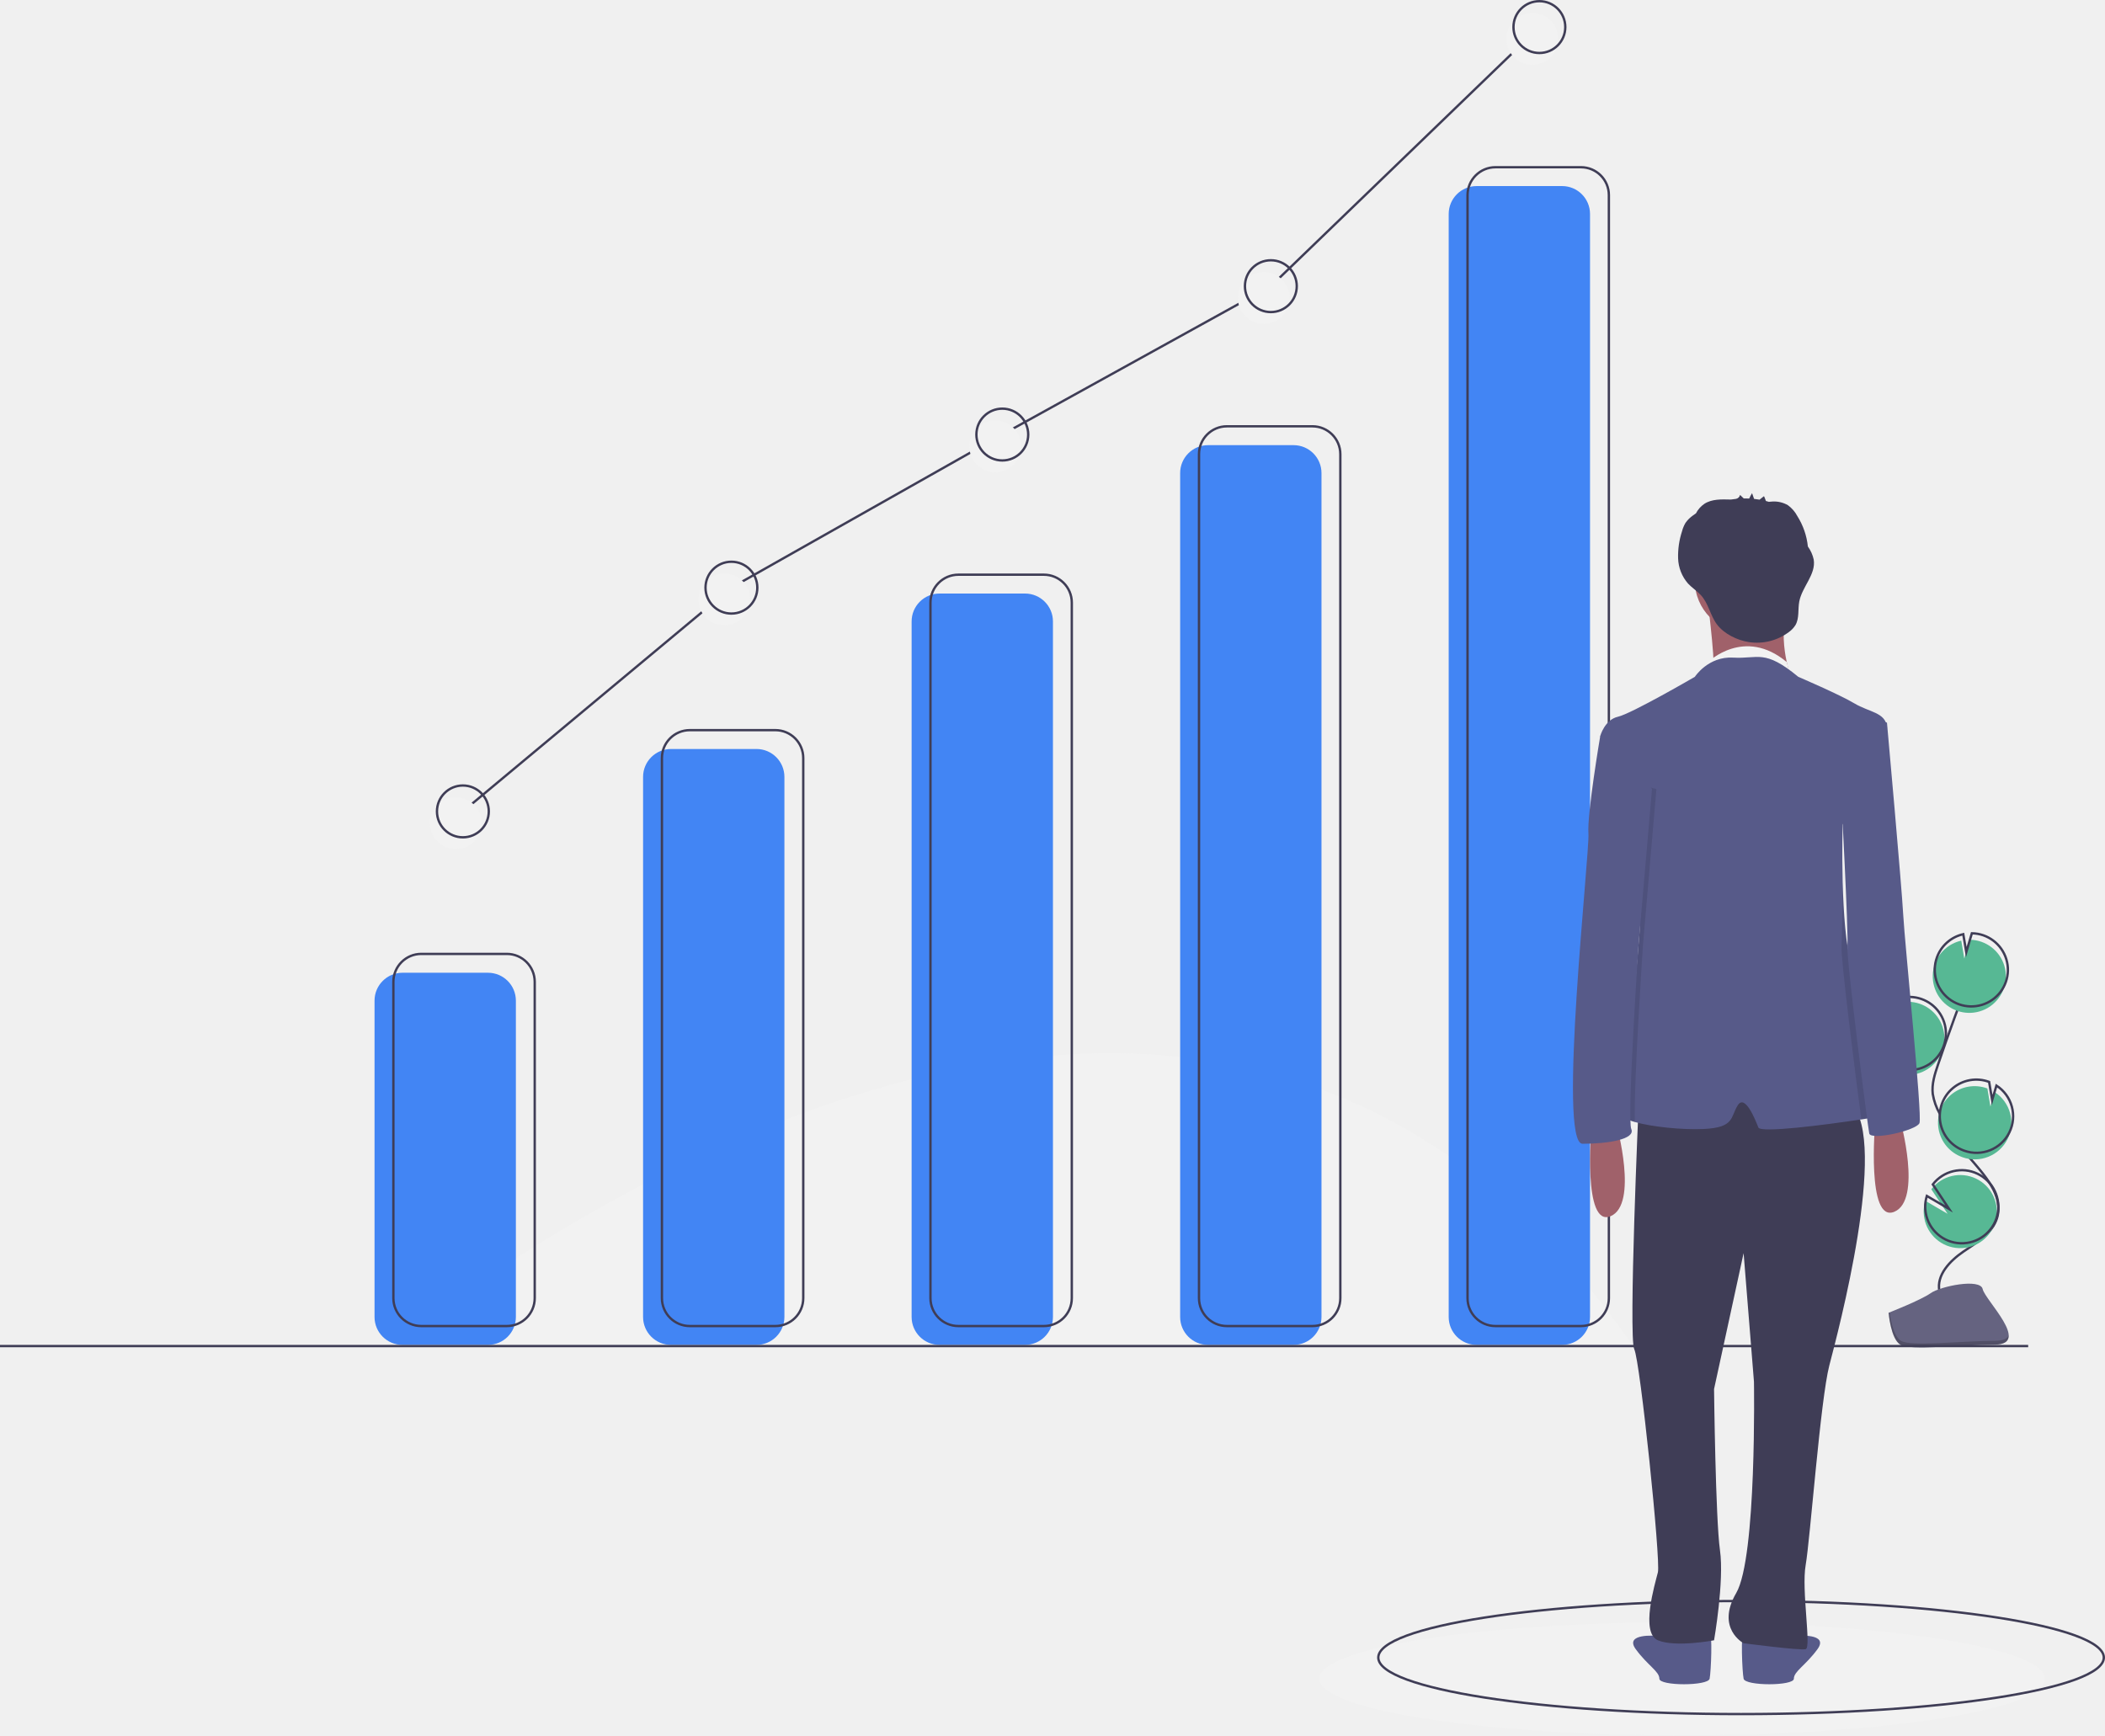
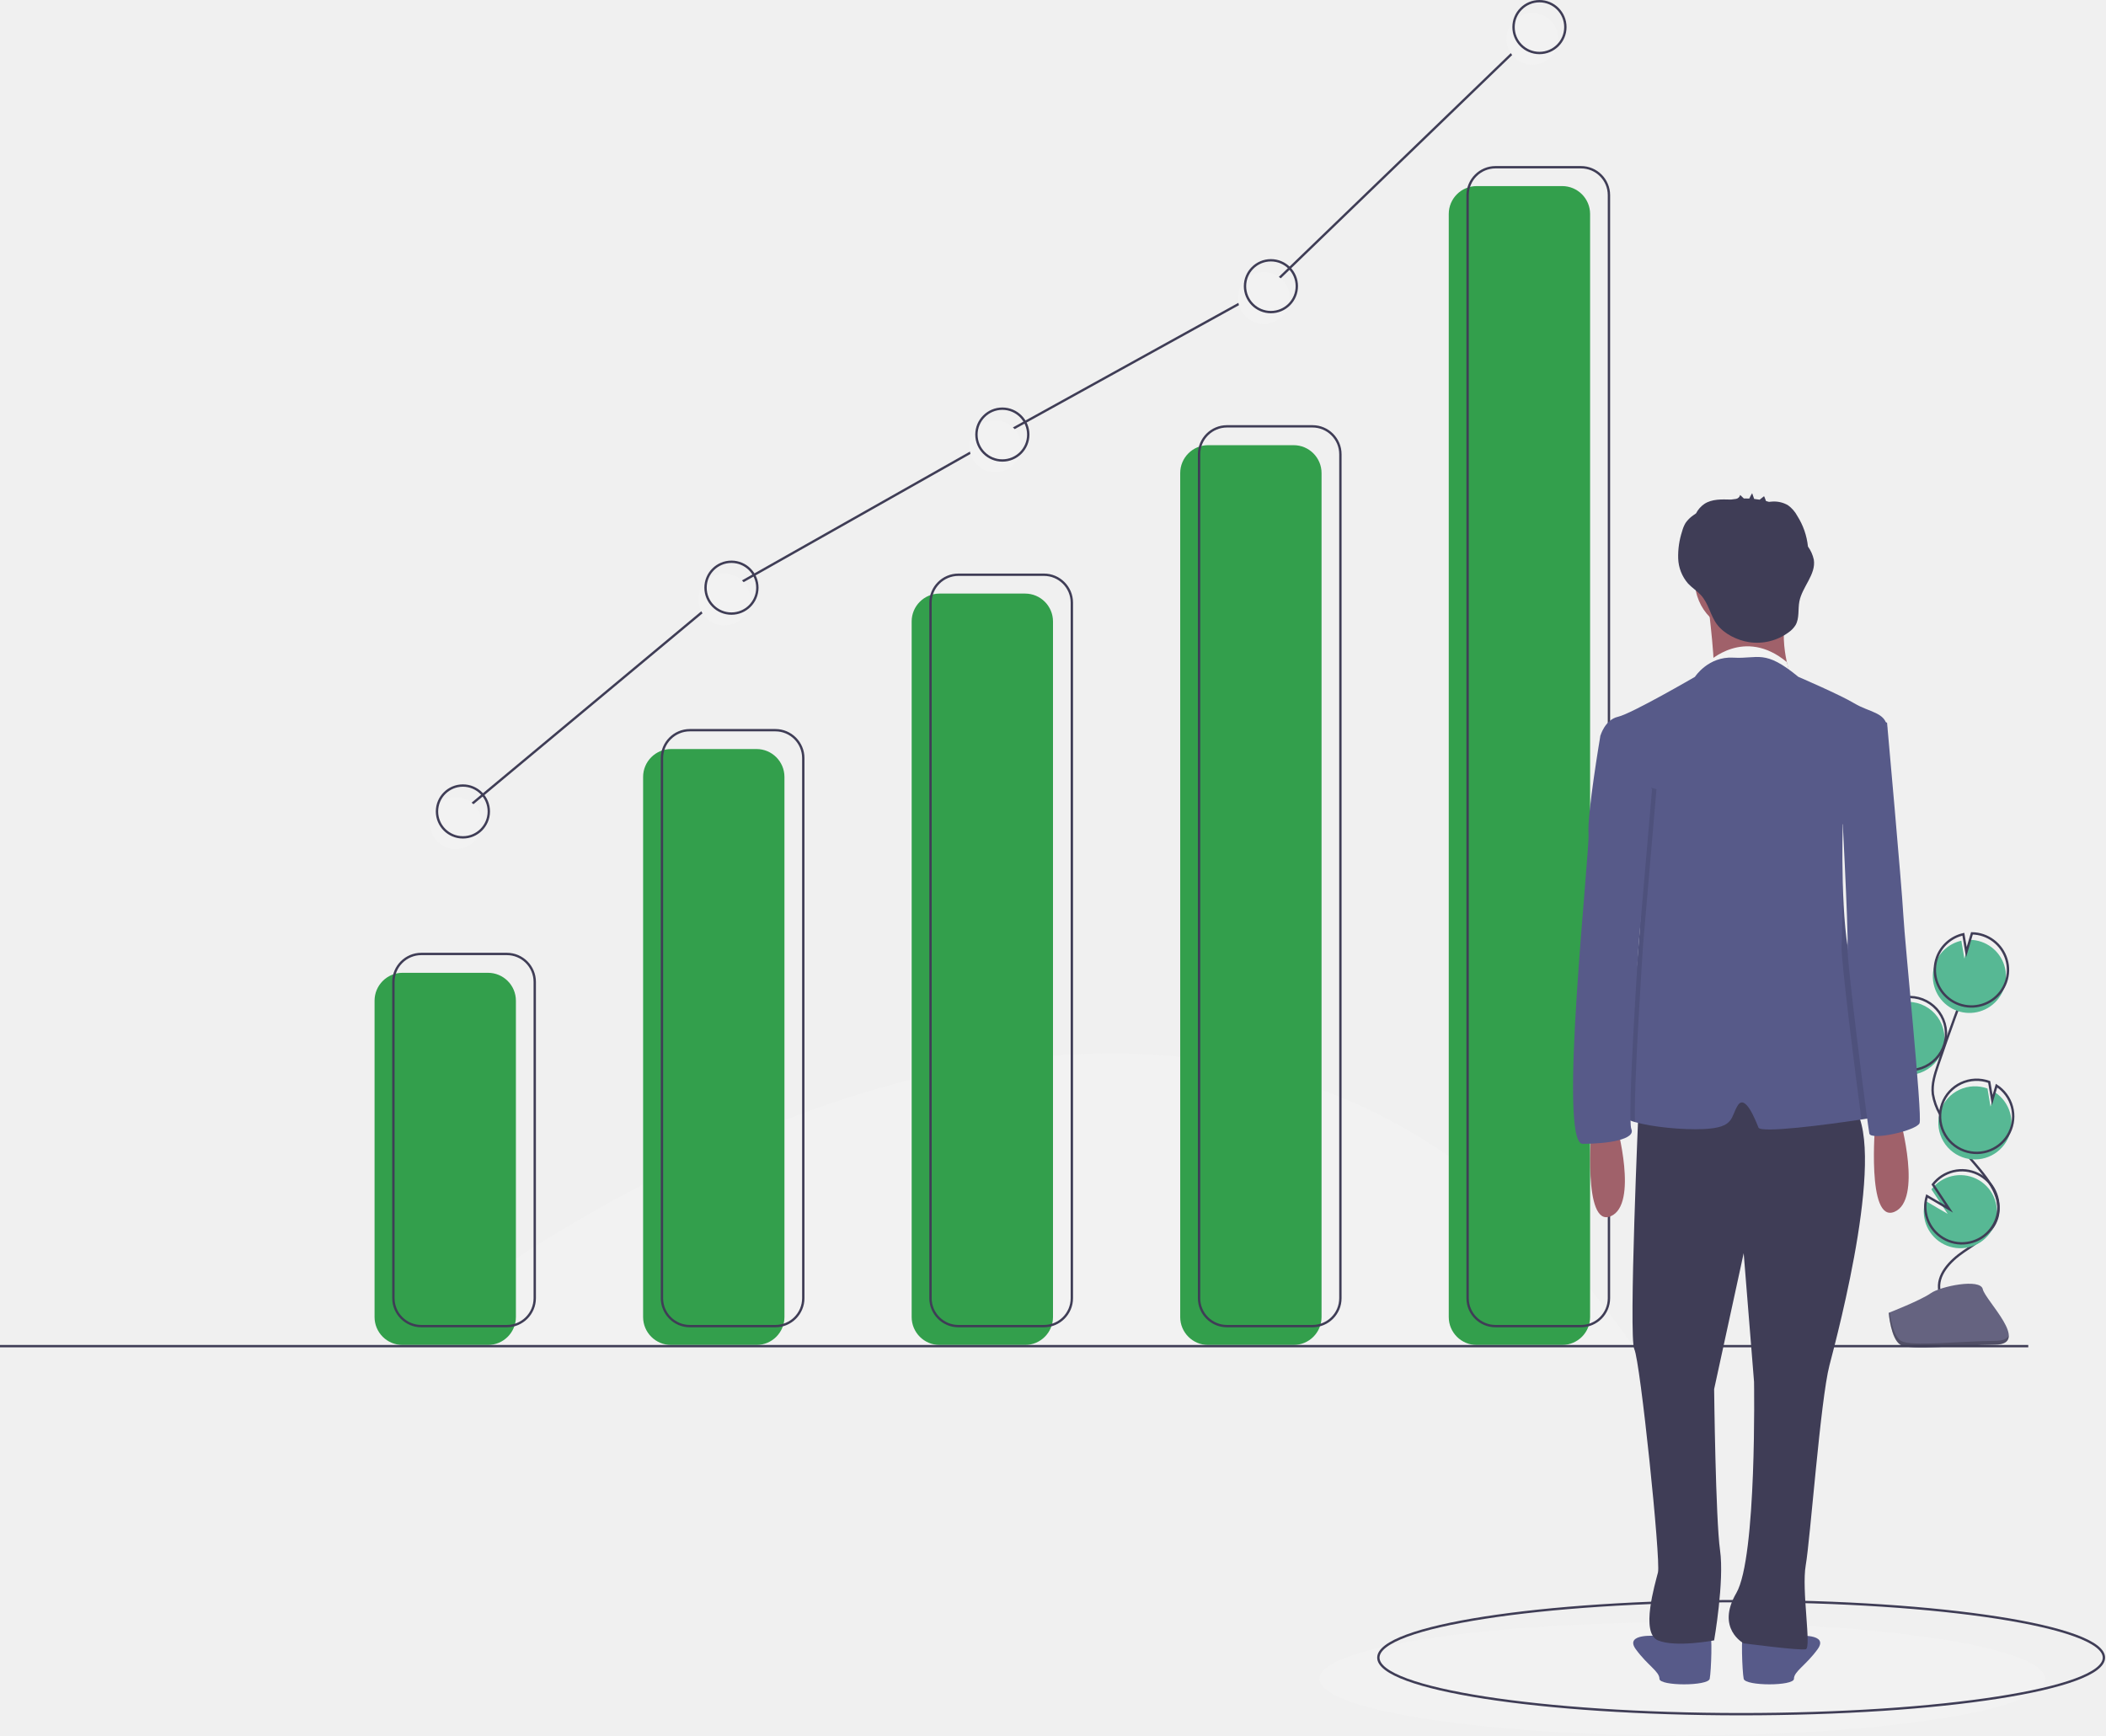
- <svg xmlns="http://www.w3.org/2000/svg" id="e9a400c3-14c4-48e9-ac4d-1e6d0c39fdb5" data-name="Layer 1" width="893.617" height="736.75" viewBox="0 0 893.617 736.75">
-   <path d="M321.941,651.875s332.5-277.5,524,0" transform="translate(-153.4415 -81.375)" fill="#f2f2f2" />
-   <ellipse cx="714.117" cy="712.75" rx="154" ry="24" fill="#f2f2f2" />
-   <ellipse cx="739.117" cy="703.75" rx="154" ry="24" fill="none" stroke="#3f3d56" stroke-miterlimit="10" />
-   <path d="M958.047,536.825a15.529,15.529,0,1,0,2.068-29.782l.389,7.993-3.781-6.85a15.47,15.47,0,0,0-7.971,8.747,15.227,15.227,0,0,0-.893,4.201A15.526,15.526,0,0,0,958.047,536.825Z" transform="translate(-153.4415 -81.375)" fill="#57b894" />
-   <path d="M976.758,629.527c-1.335-6.797,4.449-12.824,10.163-16.741s12.389-7.766,14.339-14.413c2.802-9.553-5.544-18.302-12.039-25.847a93.49,93.49,0,0,1-12.329-18.323,25.222,25.222,0,0,1-2.949-8.331c-.512-4.235.848-8.448,2.219-12.488q6.849-20.184,14.645-40.03" transform="translate(-153.4415 -81.375)" fill="none" stroke="#3f3d56" stroke-miterlimit="10" />
-   <path d="M958.686,534.767a15.529,15.529,0,1,0,2.068-29.782l.389,7.993-3.781-6.85a15.47,15.47,0,0,0-7.971,8.747,15.227,15.227,0,0,0-.893,4.201A15.526,15.526,0,0,0,958.686,534.767Z" transform="translate(-153.4415 -81.375)" fill="none" stroke="#3f3d56" stroke-miterlimit="10" />
-   <path d="M974.86,490.594a15.511,15.511,0,0,1,11.177-9.847l1.279,7.598,2.37-7.98a15.527,15.527,0,1,1-14.826,10.229Z" transform="translate(-153.4415 -81.375)" fill="#57b894" />
-   <path d="M975.713,487.85a15.511,15.511,0,0,1,11.177-9.847l1.279,7.598,2.37-7.98a15.527,15.527,0,1,1-14.826,10.229Z" transform="translate(-153.4415 -81.375)" fill="none" stroke="#3f3d56" stroke-miterlimit="10" />
-   <path d="M986.494,572.68a15.527,15.527,0,0,0,13.743-27.624L998.416,551.189l-1.292-7.688a.271.271,0,0,0-.04-.015,15.528,15.528,0,1,0-10.59,29.194Z" transform="translate(-153.4415 -81.375)" fill="#57b894" />
-   <path d="M987.233,569.901a15.527,15.527,0,0,0,13.743-27.624l-1.821,6.133-1.292-7.688a.271.271,0,0,0-.04-.015,15.528,15.528,0,1,0-10.59,29.194Z" transform="translate(-153.4415 -81.375)" fill="none" stroke="#3f3d56" stroke-miterlimit="10" />
-   <path d="M970.328,598.468a15.52,15.52,0,1,0,2.992-12.16l6.919,10.413-9.453-5.527A15.383,15.383,0,0,0,970.328,598.468Z" transform="translate(-153.4415 -81.375)" fill="#57b894" />
-   <path d="M970.968,596.41a15.52,15.52,0,1,0,2.992-12.16l6.919,10.413-9.453-5.527A15.383,15.383,0,0,0,970.968,596.41Z" transform="translate(-153.4415 -81.375)" fill="none" stroke="#3f3d56" stroke-miterlimit="10" />
-   <path d="M955.198,638.734s13.703-5.37,17.833-8.311,21.079-6.452,22.103-1.736,20.593,23.457,5.122,23.581-35.947,2.538-40.069.028S955.198,638.734,955.198,638.734Z" transform="translate(-153.4415 -81.375)" fill="#656380" />
-   <path d="M1000.533,650.627c-15.471.125-35.947,2.538-40.069.028-3.139-1.912-4.39-8.773-4.808-11.938-.29.012-.457.018-.457.018s.868,11.052,4.99,13.562,24.598.097,40.069-.028c4.466-.036,6.008-1.625,5.924-3.978C1005.56,649.712,1003.856,650.6,1000.533,650.627Z" transform="translate(-153.4415 -81.375)" opacity="0.2" />
-   <rect x="159" y="413" width="60" height="158" rx="11.851" fill="#4285f4" />
-   <rect x="273" y="318" width="60" height="253" rx="11.851" fill="#4285f4" />
-   <rect x="387" y="252" width="60" height="319" rx="11.851" fill="#4285f4" />
-   <rect x="501" y="189" width="60" height="382" rx="11.851" fill="#4285f4" />
-   <rect x="615" y="79" width="60" height="492" rx="11.851" fill="#4285f4" />
-   <rect x="167" y="405" width="60" height="158" rx="11.851" fill="none" stroke="#3f3d56" stroke-miterlimit="10" />
-   <rect x="281" y="310" width="60" height="253" rx="11.851" fill="none" stroke="#3f3d56" stroke-miterlimit="10" />
-   <rect x="395" y="244" width="60" height="319" rx="11.851" fill="none" stroke="#3f3d56" stroke-miterlimit="10" />
-   <rect x="509" y="181" width="60" height="382" rx="11.851" fill="none" stroke="#3f3d56" stroke-miterlimit="10" />
-   <rect x="623" y="71" width="60" height="492" rx="11.851" fill="none" stroke="#3f3d56" stroke-miterlimit="10" />
-   <line x1="861" y1="571.5" y2="571.5" fill="none" stroke="#3f3d56" stroke-miterlimit="10" />
-   <path d="M960.145,556.951s9.411,33.879-2.51,38.898-8.156-37.643-8.156-37.643Z" transform="translate(-153.4415 -81.375)" fill="#a0616a" />
-   <path d="M874.82,774.028s-8.783-.627-11.92,1.255a7.571,7.571,0,0,1-6.274.627s-13.803-1.255-8.783,5.647S857.88,790.968,857.88,794.104s20.704,3.137,21.331,0,1.255-19.449,0-20.076S874.82,774.028,874.82,774.028Z" transform="translate(-153.4415 -81.375)" fill="#575a89" />
-   <path d="M898.033,774.028s8.783-.627,11.92,1.255a7.571,7.571,0,0,0,6.274.627s13.803-1.255,8.783,5.647-10.038,9.411-10.038,12.548-20.704,3.137-21.331,0-1.255-19.449,0-20.076S898.033,774.028,898.033,774.028Z" transform="translate(-153.4415 -81.375)" fill="#575a89" />
-   <path d="M849.097,550.05s-4.392,99.128-1.882,104.147,11.293,89.717,10.038,94.736-7.529,25.723,0,28.86,23.841,0,23.841,0,4.392-25.096,2.51-38.271-2.51-68.386-2.51-68.386l12.548-57.72,4.392,54.583s1.255,74.659-7.529,89.717,3.137,21.331,3.137,21.331,23.841,3.137,26.35,2.51-1.882-25.096,0-35.761,6.274-70.268,10.038-84.698,25.096-94.736,9.411-111.048S849.097,550.05,849.097,550.05Z" transform="translate(-153.4415 -81.375)" fill="#3f3d56" />
-   <circle cx="741.455" cy="246.579" r="21.959" fill="#a0616a" />
-   <path d="M878.584,337.992s3.764,30.115,1.882,30.742,33.252,0,33.252,0-6.901-18.194,0-32.624Z" transform="translate(-153.4415 -81.375)" fill="#a0616a" />
-   <path d="M878.584,362.46s15.291-15.057,33.369,0l1.17,4.488-9.443-.097H878.584Z" transform="translate(-153.4415 -81.375)" fill="#f2f2f2" />
-   <path d="M953.243,555.069c-1.449.289-5.0.878-9.63,1.581-15.415,2.328-42.731,5.854-43.698,3.438-1.255-3.137-5.647-14.43-8.783-9.411s-1.255,9.411-14.43,10.038c-8.965.427-21.996-.891-29.211-2.961-3.388-.972-5.496-2.108-5.295-3.313.627-3.764,7.529-75.287,7.529-82.188s2.51-40.153,2.51-40.153l-18.031-35.479-1.418-2.792s1.882-6.901,7.529-8.156S872.937,368.734,872.937,368.734s5.647-8.783,16.312-8.156,13.175-3.764,27.605,8.156c0,0,17.567,7.529,23.841,11.293s13.175,3.764,13.803,10.038c.125,1.261-.558,3.689-1.732,6.757-4.298,11.243-15.158,31.137-16.858,34.237-.151.27-.232.414-.232.414s-.326,11.28.019,24.487v.031c.339,12.667,1.292,27.103,3.745,35.084C944.46,507.387,959.517,553.814,953.243,555.069Z" transform="translate(-153.4415 -81.375)" fill="#575a89" />
-   <path d="M923.402,318.94a14.958,14.958,0,0,0-2.482-5.546,29.963,29.963,0,0,0-4.473-12.905,13.54,13.54,0,0,0-4.007-4.625,11.83,11.83,0,0,0-6.305-1.572c-.4-.007-1.12.115-1.769.144-.415-.128-.833-.243-1.253-.351-.245-.545-.73-2.133-.866-2.025l-1.83,1.454c-.774-.134-1.551-.239-2.332-.322q-.426-1.216-.852-2.431a16.661,16.661,0,0,0-1.209,2.272q-1.165-.057-2.332-.04l-1.555-1.494a2.193,2.193,0,0,1-1.715,1.68c-.716.073-1.428.169-2.138.284-.058-0-.116,0-.173-.001-3.829-.096-7.95-.267-11.152,1.835a10.989,10.989,0,0,0-3.55,4.029c-.392.266-.785.531-1.166.814a12.748,12.748,0,0,0-3.285,3.256,13.809,13.809,0,0,0-1.453,3.522,33.761,33.761,0,0,0-1.673,11.534A17.117,17.117,0,0,0,870.04,329.133c1.642,1.765,3.73,3.068,5.375,4.83,3.386,3.629,4.021,8.691,6.917,12.531,3.064,4.062,8.655,6.734,13.565,7.5a22.66,22.66,0,0,0,16.88-4.21,10.443,10.443,0,0,0,2.874-3.013c1.704-2.948.982-6.653,1.615-9.999C918.453,330.501,924.438,325.238,923.402,318.94Z" transform="translate(-153.4415 -81.375)" fill="#3f3d56" />
-   <path d="M839.686,558.833s9.411,33.879-2.51,38.898-8.156-37.643-8.156-37.643Z" transform="translate(-153.4415 -81.375)" fill="#a0616a" />
-   <path d="M850.972,481.953s-4.116,61.083-3.482,75.801c-3.388-.972-5.496-2.108-5.295-3.313.627-3.764,7.529-75.287,7.529-82.188s2.51-40.153,2.51-40.153l-18.031-35.479c.289-1.757.464-2.792.464-2.792l9.097,19.135,12.861,3.451Z" transform="translate(-153.4415 -81.375)" opacity="0.1" />
-   <path d="M837.176,390.065l-4.392,3.764s-5.647,33.252-5.019,41.408-13.175,131.752-2.51,131.752,22.586-1.882,20.704-6.274,3.133-78.762,3.133-78.762l5.65-65.537Z" transform="translate(-153.4415 -81.375)" fill="#575a89" />
-   <path d="M952.767,396.822c-4.298,11.243-15.158,31.137-16.858,34.237.05-8.024.082-13.702.082-13.702l13.175-26.978,2.823-2.196S952.29,391.502,952.767,396.822Z" transform="translate(-153.4415 -81.375)" opacity="0.1" />
-   <path d="M953.243,555.069c-1.449.289-5.0.878-9.63,1.581-2.403-17.768-8.827-68.862-8.42-73.674.201-2.372.37-14.091.502-26.984.339,12.667,1.292,27.103,3.745,35.084C944.46,507.387,959.517,553.814,953.243,555.069Z" transform="translate(-153.4415 -81.375)" opacity="0.1" />
-   <path d="M945.087,385.673l9.411,2.51s6.274,69.64,6.901,81.561,8.156,85.325,6.901,88.462-20.704,7.529-21.331,4.392-9.748-73.921-9.266-79.623-2.655-64.677-2.655-64.677Z" transform="translate(-153.4415 -81.375)" fill="#575a89" />
-   <polyline points="196.5 344.5 310.5 249.5 425.5 184.5 539.5 121.5 653.5 11.5" fill="none" stroke="#3f3d56" stroke-miterlimit="10" />
-   <circle cx="193.5" cy="349.5" r="11" fill="#f2f2f2" />
-   <circle cx="307.5" cy="254.5" r="11" fill="#f2f2f2" />
-   <circle cx="422.5" cy="189.5" r="11" fill="#f2f2f2" />
-   <circle cx="536.5" cy="126.5" r="11" fill="#f2f2f2" />
-   <circle cx="650.5" cy="16.5" r="11" fill="#f2f2f2" />
-   <circle cx="196.5" cy="344.5" r="11" fill="none" stroke="#3f3d56" stroke-miterlimit="10" />
-   <circle cx="310.5" cy="249.5" r="11" fill="none" stroke="#3f3d56" stroke-miterlimit="10" />
-   <circle cx="425.5" cy="184.5" r="11" fill="none" stroke="#3f3d56" stroke-miterlimit="10" />
-   <circle cx="539.5" cy="121.5" r="11" fill="none" stroke="#3f3d56" stroke-miterlimit="10" />
-   <circle cx="653.5" cy="11.5" r="11" fill="none" stroke="#3f3d56" stroke-miterlimit="10" />
+ <svg xmlns="http://www.w3.org/2000/svg" width="894" height="737" viewBox="0 0 894 737" fill="none">
+   <g clip-path="url(#clip0)">
+     <path d="M168.5 570.5C168.5 570.5 501 293 692.5 570.5Z" fill="#F2F2F2" />
+     <path d="M714.117 736.75C799.169 736.75 868.117 726.005 868.117 712.75C868.117 699.495 799.169 688.75 714.117 688.75C629.065 688.75 560.117 699.495 560.117 712.75C560.117 726.005 629.065 736.75 714.117 736.75Z" fill="#F2F2F2" />
+     <path d="M739.117 727.75C824.169 727.75 893.117 717.005 893.117 703.75C893.117 690.495 824.169 679.75 739.117 679.75C654.065 679.75 585.117 690.495 585.117 703.75C585.117 717.005 654.065 727.75 739.117 727.75Z" stroke="#3F3D56" stroke-miterlimit="10" />
+     <path d="M804.605 455.45C806.866 456.272 809.286 456.557 811.675 456.284C814.065 456.011 816.358 455.186 818.374 453.876C820.391 452.565 822.075 450.804 823.295 448.731C824.514 446.658 825.236 444.331 825.403 441.931C825.569 439.532 825.176 437.127 824.255 434.906C823.333 432.684 821.908 430.707 820.093 429.13C818.277 427.554 816.119 426.42 813.791 425.819C811.462 425.219 809.026 425.167 806.673 425.668L807.062 433.661L803.281 426.811C799.569 428.555 796.702 431.701 795.309 435.558C794.815 436.909 794.514 438.323 794.416 439.758C794.177 443.126 795.043 446.48 796.882 449.311C798.72 452.143 801.432 454.298 804.605 455.45V455.45Z" fill="#57B894" />
+     <path d="M823.316 548.152C821.982 541.354 827.766 535.328 833.479 531.411C839.193 527.494 845.869 523.645 847.818 516.998C850.62 507.445 842.274 498.696 835.779 491.151C830.96 485.552 826.821 479.401 823.45 472.828C821.985 470.246 820.986 467.426 820.501 464.497C819.989 460.262 821.35 456.048 822.72 452.009C827.286 438.553 832.168 425.21 837.366 411.979" stroke="#3F3D56" stroke-miterlimit="10" />
+     <path d="M805.245 453.392C807.505 454.214 809.925 454.499 812.315 454.226C814.704 453.953 816.997 453.129 819.014 451.818C821.03 450.507 822.715 448.746 823.934 446.673C825.154 444.601 825.875 442.273 826.042 439.874C826.209 437.474 825.816 435.069 824.894 432.848C823.973 430.627 822.548 428.65 820.732 427.073C818.916 425.496 816.759 424.362 814.43 423.762C812.101 423.161 809.665 423.109 807.313 423.61L807.702 431.603L803.92 424.753C800.209 426.497 797.342 429.643 795.949 433.5C795.454 434.851 795.153 436.265 795.056 437.7C794.817 441.068 795.682 444.422 797.521 447.254C799.36 450.085 802.071 452.24 805.245 453.392V453.392Z" stroke="#3F3D56" stroke-miterlimit="10" />
+     <path d="M821.418 409.219C822.305 406.771 823.794 404.587 825.747 402.866C827.701 401.145 830.056 399.943 832.595 399.372L833.874 406.97L836.244 398.99C839.536 399.039 842.726 400.132 845.356 402.112C847.985 404.093 849.917 406.857 850.872 410.007C851.828 413.157 851.758 416.529 850.672 419.637C849.586 422.744 847.541 425.426 844.832 427.295C842.122 429.164 838.889 430.124 835.599 430.036C832.308 429.948 829.131 428.817 826.525 426.805C823.92 424.794 822.021 422.006 821.103 418.845C820.185 415.684 820.296 412.313 821.418 409.219H821.418Z" fill="#57B894" />
+     <path d="M822.271 406.475C823.158 404.028 824.647 401.843 826.6 400.122C828.553 398.401 830.908 397.2 833.448 396.628L834.727 404.226L837.097 396.246C840.388 396.295 843.579 397.388 846.208 399.369C848.837 401.349 850.769 404.114 851.725 407.264C852.681 410.413 852.61 413.785 851.525 416.893C850.439 420 848.394 422.682 845.684 424.552C842.975 426.421 839.742 427.381 836.451 427.293C833.161 427.205 829.984 426.073 827.378 424.061C824.773 422.05 822.874 419.262 821.956 416.101C821.038 412.94 821.148 409.569 822.271 406.475V406.475Z" stroke="#3F3D56" stroke-miterlimit="10" />
+     <path d="M833.053 491.305C836.638 492.605 840.575 492.541 844.115 491.125C847.656 489.708 850.551 487.039 852.249 483.625C853.948 480.211 854.331 476.292 853.325 472.613C852.319 468.935 849.995 465.756 846.796 463.681L844.975 469.814L843.683 462.126C843.67 462.12 843.657 462.115 843.643 462.111C841.727 461.416 839.691 461.105 837.654 461.196C835.617 461.287 833.618 461.778 831.771 462.642C829.924 463.506 828.265 464.725 826.889 466.23C825.513 467.735 824.447 469.496 823.751 471.413C823.056 473.33 822.745 475.365 822.836 477.402C822.927 479.439 823.419 481.438 824.282 483.285C825.146 485.133 826.365 486.791 827.87 488.167C829.375 489.544 831.136 490.61 833.053 491.305V491.305Z" fill="#57B894" />
+     <path d="M833.792 488.526C837.376 489.826 841.314 489.762 844.854 488.346C848.394 486.929 851.29 484.26 852.988 480.846C854.687 477.432 855.069 473.512 854.064 469.834C853.058 466.156 850.734 462.977 847.535 460.902L845.713 467.035L844.422 459.347C844.409 459.341 844.396 459.336 844.382 459.332C840.511 457.928 836.24 458.119 832.51 459.863C828.779 461.607 825.894 464.762 824.49 468.634C823.086 472.505 823.277 476.776 825.021 480.506C826.766 484.237 829.92 487.122 833.792 488.526V488.526Z" stroke="#3F3D56" stroke-miterlimit="10" />
+     <path d="M816.887 517.093C817.503 520.6 819.306 523.788 821.995 526.124C824.683 528.459 828.092 529.799 831.651 529.918C835.209 530.038 838.701 528.931 841.54 526.782C844.379 524.633 846.393 521.573 847.244 518.115C848.095 514.658 847.731 511.013 846.213 507.792C844.696 504.571 842.117 501.969 838.909 500.424C835.701 498.879 832.059 498.484 828.594 499.304C825.13 500.125 822.053 502.113 819.879 504.933L826.798 515.347L817.344 509.82C816.611 512.172 816.454 514.667 816.887 517.093V517.093Z" fill="#57B894" />
+     <path d="M817.526 515.035C818.143 518.542 819.946 521.731 822.634 524.066C825.322 526.401 828.731 527.741 832.29 527.861C835.849 527.98 839.34 526.873 842.179 524.724C845.019 522.575 847.032 519.515 847.883 516.058C848.734 512.6 848.37 508.955 846.853 505.734C845.335 502.513 842.756 499.912 839.548 498.366C836.34 496.821 832.699 496.426 829.234 497.247C825.769 498.068 822.692 500.055 820.519 502.875L827.437 513.289L817.984 507.762C817.251 510.115 817.094 512.609 817.526 515.035V515.035Z" stroke="#3F3D56" stroke-miterlimit="10" />
+     <path d="M801.757 557.359C801.757 557.359 815.46 551.989 819.589 549.048C823.719 546.107 840.668 542.596 841.693 547.312C842.717 552.028 862.286 570.769 846.815 570.894C831.344 571.018 810.868 573.432 806.746 570.921C802.625 568.41 801.757 557.359 801.757 557.359Z" fill="#656380" />
+     <path opacity="0.2" d="M847.091 569.252C831.62 569.377 811.144 571.79 807.022 569.279C803.883 567.367 802.633 560.506 802.214 557.341C801.924 557.353 801.757 557.359 801.757 557.359C801.757 557.359 802.625 568.41 806.746 570.921C810.868 573.432 831.344 571.018 846.815 570.894C851.281 570.858 852.823 569.269 852.739 566.915C852.118 568.337 850.415 569.225 847.091 569.252Z" fill="black" />
+     <path d="M207.149 413H170.851C164.306 413 159 418.306 159 424.851V559.149C159 565.694 164.306 571 170.851 571H207.149C213.694 571 219 565.694 219 559.149V424.851C219 418.306 213.694 413 207.149 413Z" fill="#339F4C" />
+     <path d="M321.149 318H284.851C278.306 318 273 323.306 273 329.851V559.149C273 565.694 278.306 571 284.851 571H321.149C327.694 571 333 565.694 333 559.149V329.851C333 323.306 327.694 318 321.149 318Z" fill="#339F4C" />
+     <path d="M435.149 252H398.851C392.306 252 387 257.306 387 263.851V559.149C387 565.694 392.306 571 398.851 571H435.149C441.694 571 447 565.694 447 559.149V263.851C447 257.306 441.694 252 435.149 252Z" fill="#339F4C" />
+     <path d="M549.149 189H512.851C506.306 189 501 194.306 501 200.851V559.149C501 565.694 506.306 571 512.851 571H549.149C555.694 571 561 565.694 561 559.149V200.851C561 194.306 555.694 189 549.149 189Z" fill="#339F4C" />
+     <path d="M663.149 79H626.851C620.306 79 615 84.306 615 90.85V559.149C615 565.694 620.306 571 626.851 571H663.149C669.694 571 675 565.694 675 559.149V90.85C675 84.306 669.694 79 663.149 79Z" fill="#339F4C" />
+     <path d="M215.149 405H178.851C172.306 405 167 410.306 167 416.851V551.149C167 557.694 172.306 563 178.851 563H215.149C221.694 563 227 557.694 227 551.149V416.851C227 410.306 221.694 405 215.149 405Z" stroke="#3F3D56" stroke-miterlimit="10" />
+     <path d="M329.149 310H292.851C286.306 310 281 315.306 281 321.851V551.149C281 557.694 286.306 563 292.851 563H329.149C335.694 563 341 557.694 341 551.149V321.851C341 315.306 335.694 310 329.149 310Z" stroke="#3F3D56" stroke-miterlimit="10" />
+     <path d="M443.149 244H406.851C400.306 244 395 249.306 395 255.851V551.149C395 557.694 400.306 563 406.851 563H443.149C449.694 563 455 557.694 455 551.149V255.851C455 249.306 449.694 244 443.149 244Z" stroke="#3F3D56" stroke-miterlimit="10" />
+     <path d="M557.149 181H520.851C514.306 181 509 186.306 509 192.851V551.149C509 557.694 514.306 563 520.851 563H557.149C563.694 563 569 557.694 569 551.149V192.851C569 186.306 563.694 181 557.149 181Z" stroke="#3F3D56" stroke-miterlimit="10" />
+     <path d="M671.149 71H634.851C628.306 71 623 76.306 623 82.85V551.149C623 557.694 628.306 563 634.851 563H671.149C677.694 563 683 557.694 683 551.149V82.85C683 76.306 677.694 71 671.149 71Z" stroke="#3F3D56" stroke-miterlimit="10" />
+     <path d="M861 571.5H0" stroke="#3F3D56" stroke-miterlimit="10" />
+     <path d="M806.703 475.576C806.703 475.576 816.114 509.455 804.194 514.474C792.273 519.493 796.038 476.831 796.038 476.831L806.703 475.576Z" fill="#A0616A" />
+     <path d="M721.378 692.653C721.378 692.653 712.595 692.026 709.458 693.908C708.518 694.457 707.472 694.797 706.389 694.906C705.306 695.014 704.213 694.888 703.184 694.535C703.184 694.535 689.381 693.28 694.4 700.182C699.419 707.083 704.439 709.592 704.439 712.729C704.439 715.866 725.142 715.866 725.77 712.729C726.397 709.592 727.025 693.28 725.77 692.653C724.515 692.026 721.378 692.653 721.378 692.653Z" fill="#575A89" />
+     <path d="M744.592 692.653C744.592 692.653 753.375 692.026 756.512 693.908C757.451 694.457 758.498 694.797 759.581 694.906C760.663 695.014 761.756 694.888 762.786 694.535C762.786 694.535 776.588 693.28 771.569 700.182C766.55 707.083 761.531 709.593 761.531 712.729C761.531 715.866 740.827 715.866 740.2 712.729C739.572 709.593 738.945 693.28 740.2 692.653C741.455 692.026 744.592 692.653 744.592 692.653Z" fill="#575A89" />
+     <path d="M695.655 468.675C695.655 468.675 691.263 567.802 693.773 572.821C696.283 577.841 705.066 662.538 703.811 667.557C702.556 672.577 696.283 693.28 703.811 696.417C711.34 699.554 727.652 696.417 727.652 696.417C727.652 696.417 732.044 671.322 730.162 658.147C728.279 644.971 727.652 589.761 727.652 589.761L740.2 532.041L744.592 586.624C744.592 586.624 745.846 661.283 737.063 676.341C728.279 691.398 740.2 697.672 740.2 697.672C740.2 697.672 764.041 700.809 766.55 700.182C769.06 699.554 764.668 675.086 766.55 664.42C768.432 653.755 772.824 594.153 776.588 579.723C780.353 565.293 801.684 484.987 785.999 468.675C770.315 452.363 695.655 468.675 695.655 468.675Z" fill="#3F3D56" />
+     <path d="M741.455 268.537C753.582 268.537 763.413 258.706 763.413 246.579C763.413 234.451 753.582 224.62 741.455 224.62C729.327 224.62 719.496 234.451 719.496 246.579C719.496 258.706 729.327 268.537 741.455 268.537Z" fill="#A0616A" />
+     <path d="M725.142 256.617C725.142 256.617 728.907 286.732 727.025 287.359C725.142 287.986 760.276 287.359 760.276 287.359C760.276 287.359 753.375 269.165 760.276 254.735L725.142 256.617Z" fill="#A0616A" />
+     <path d="M725.142 281.085C725.142 281.085 740.434 266.028 758.511 281.085L759.681 285.573L750.238 285.477H725.142V281.085Z" fill="#F2F2F2" />
+     <path d="M799.802 473.694C798.353 473.982 794.802 474.572 790.171 475.275C774.757 477.602 747.44 481.128 746.474 478.713C745.219 475.576 740.827 464.283 737.69 469.302C734.553 474.321 736.435 478.713 723.26 479.34C714.295 479.767 701.264 478.449 694.049 476.379C690.661 475.407 688.553 474.271 688.754 473.066C689.381 469.302 696.282 397.78 696.282 390.878C696.282 383.977 698.792 350.725 698.792 350.725L680.761 315.246L679.343 312.455C679.343 312.455 681.225 305.553 686.872 304.298C692.518 303.044 719.496 287.359 719.496 287.359C719.496 287.359 725.142 278.576 735.808 279.203C746.474 279.83 748.983 275.439 763.413 287.359C763.413 287.359 780.98 294.888 787.254 298.652C793.528 302.416 800.429 302.416 801.057 308.69C801.182 309.951 800.498 312.379 799.325 315.447C795.027 326.69 784.167 346.585 782.467 349.684C782.316 349.954 782.235 350.098 782.235 350.098C782.235 350.098 781.909 361.378 782.254 374.585V374.616C782.593 387.283 783.546 401.72 785.999 409.7C791.018 426.012 806.076 472.439 799.802 473.694Z" fill="#575A89" />
+     <path d="M769.961 237.565C769.522 235.566 768.677 233.678 767.479 232.019C767.002 227.43 765.471 223.014 763.006 219.114C762.041 217.287 760.67 215.705 758.999 214.489C757.085 213.387 754.901 212.842 752.694 212.917C752.294 212.91 751.574 213.032 750.925 213.061C750.511 212.933 750.092 212.818 749.673 212.71C749.428 212.166 748.942 210.578 748.807 210.685L746.977 212.139C746.204 212.005 745.426 211.9 744.646 211.817C744.362 211.006 744.078 210.196 743.793 209.385C743.332 210.11 742.928 210.87 742.585 211.657C741.808 211.619 741.03 211.606 740.253 211.617L738.698 210.123C738.606 210.54 738.395 210.921 738.09 211.219C737.786 211.518 737.401 211.721 736.982 211.804C736.267 211.877 735.554 211.973 734.844 212.087C734.786 212.087 734.727 212.087 734.671 212.086C730.841 211.99 726.721 211.819 723.518 213.921C722.02 214.95 720.8 216.334 719.968 217.95C719.576 218.217 719.183 218.481 718.802 218.764C717.518 219.64 716.404 220.744 715.517 222.02C714.872 223.121 714.383 224.307 714.064 225.542C712.842 229.261 712.276 233.163 712.391 237.076C712.522 241.015 714.008 244.788 716.599 247.758C718.241 249.523 720.329 250.826 721.973 252.589C725.36 256.218 725.994 261.279 728.891 265.119C731.954 269.181 737.546 271.853 742.456 272.62C745.408 273.064 748.42 272.922 751.317 272.199C754.213 271.477 756.939 270.189 759.337 268.41C760.487 267.608 761.465 266.583 762.211 265.396C763.915 262.448 763.193 258.743 763.825 255.397C765.012 249.126 770.997 243.863 769.961 237.565Z" fill="#3F3D56" />
+     <path d="M686.244 477.458C686.244 477.458 695.655 511.337 683.735 516.356C671.814 521.376 675.579 478.713 675.579 478.713L686.244 477.458Z" fill="#A0616A" />
+     <path opacity="0.1" d="M697.531 400.578C697.531 400.578 693.415 461.66 694.049 476.379C690.661 475.407 688.553 474.271 688.754 473.066C689.381 469.302 696.283 397.78 696.283 390.878C696.283 383.977 698.792 350.725 698.792 350.725L680.761 315.246C681.049 313.49 681.225 312.455 681.225 312.455L690.322 331.59L703.184 335.041L697.531 400.578Z" fill="black" />
+     <path d="M683.735 308.69L679.343 312.455C679.343 312.455 673.696 345.706 674.324 353.862C674.951 362.018 661.149 485.614 671.814 485.614C682.48 485.614 694.4 483.732 692.518 479.34C690.636 474.949 695.651 400.578 695.651 400.578L701.302 335.041L683.735 308.69Z" fill="#575A89" />
+     <path opacity="0.1" d="M799.325 315.447C795.027 326.69 784.167 346.585 782.467 349.684C782.517 341.66 782.549 335.982 782.549 335.982L795.724 309.004L798.547 306.808C798.547 306.808 798.848 310.127 799.325 315.447Z" fill="black" />
+     <path opacity="0.1" d="M799.802 473.694C798.353 473.982 794.802 474.572 790.171 475.275C787.769 457.507 781.344 406.413 781.752 401.6C781.953 399.229 782.122 387.509 782.254 374.616C782.593 387.283 783.546 401.72 785.999 409.7C791.018 426.012 806.076 472.439 799.802 473.694Z" fill="black" />
+     <path d="M791.646 304.298L801.057 306.808C801.057 306.808 807.331 376.448 807.958 388.369C808.585 400.289 816.114 473.694 814.859 476.831C813.604 479.968 794.155 484.359 793.528 481.223C792.901 478.086 783.78 407.301 784.262 401.599C784.745 395.897 781.608 336.923 781.608 336.923L791.646 304.298Z" fill="#575A89" />
+     <path d="M196.5 344.5L310.5 249.5L425.5 184.5L539.5 121.5L653.5 11.5" stroke="#3F3D56" stroke-miterlimit="10" />
+     <path d="M193.5 360.5C199.575 360.5 204.5 355.575 204.5 349.5C204.5 343.425 199.575 338.5 193.5 338.5C187.425 338.5 182.5 343.425 182.5 349.5C182.5 355.575 187.425 360.5 193.5 360.5Z" fill="#F2F2F2" />
+     <path d="M307.5 265.5C313.575 265.5 318.5 260.575 318.5 254.5C318.5 248.425 313.575 243.5 307.5 243.5C301.425 243.5 296.5 248.425 296.5 254.5C296.5 260.575 301.425 265.5 307.5 265.5Z" fill="#F2F2F2" />
+     <path d="M422.5 200.5C428.575 200.5 433.5 195.575 433.5 189.5C433.5 183.425 428.575 178.5 422.5 178.5C416.425 178.5 411.5 183.425 411.5 189.5C411.5 195.575 416.425 200.5 422.5 200.5Z" fill="#F2F2F2" />
+     <path d="M536.5 137.5C542.575 137.5 547.5 132.575 547.5 126.5C547.5 120.425 542.575 115.5 536.5 115.5C530.425 115.5 525.5 120.425 525.5 126.5C525.5 132.575 530.425 137.5 536.5 137.5Z" fill="#F2F2F2" />
+     <path d="M650.5 27.5C656.575 27.5 661.5 22.575 661.5 16.5C661.5 10.425 656.575 5.5 650.5 5.5C644.425 5.5 639.5 10.425 639.5 16.5C639.5 22.575 644.425 27.5 650.5 27.5Z" fill="#F2F2F2" />
+     <path d="M196.5 355.5C202.575 355.5 207.5 350.575 207.5 344.5C207.5 338.425 202.575 333.5 196.5 333.5C190.425 333.5 185.5 338.425 185.5 344.5C185.5 350.575 190.425 355.5 196.5 355.5Z" stroke="#3F3D56" stroke-miterlimit="10" />
+     <path d="M310.5 260.5C316.575 260.5 321.5 255.575 321.5 249.5C321.5 243.425 316.575 238.5 310.5 238.5C304.425 238.5 299.5 243.425 299.5 249.5C299.5 255.575 304.425 260.5 310.5 260.5Z" stroke="#3F3D56" stroke-miterlimit="10" />
+     <path d="M425.5 195.5C431.575 195.5 436.5 190.575 436.5 184.5C436.5 178.425 431.575 173.5 425.5 173.5C419.425 173.5 414.5 178.425 414.5 184.5C414.5 190.575 419.425 195.5 425.5 195.5Z" stroke="#3F3D56" stroke-miterlimit="10" />
+     <path d="M539.5 132.5C545.575 132.5 550.5 127.575 550.5 121.5C550.5 115.425 545.575 110.5 539.5 110.5C533.425 110.5 528.5 115.425 528.5 121.5C528.5 127.575 533.425 132.5 539.5 132.5Z" stroke="#3F3D56" stroke-miterlimit="10" />
+     <path d="M653.5 22.5C659.575 22.5 664.5 17.575 664.5 11.5C664.5 5.425 659.575 0.5 653.5 0.5C647.425 0.5 642.5 5.425 642.5 11.5C642.5 17.575 647.425 22.5 653.5 22.5Z" stroke="#3F3D56" stroke-miterlimit="10" />
+   </g>
+   <defs>
+     <clipPath id="clip0">
+       <rect width="893.617" height="736.75" fill="white" />
+     </clipPath>
+   </defs>
</svg>
